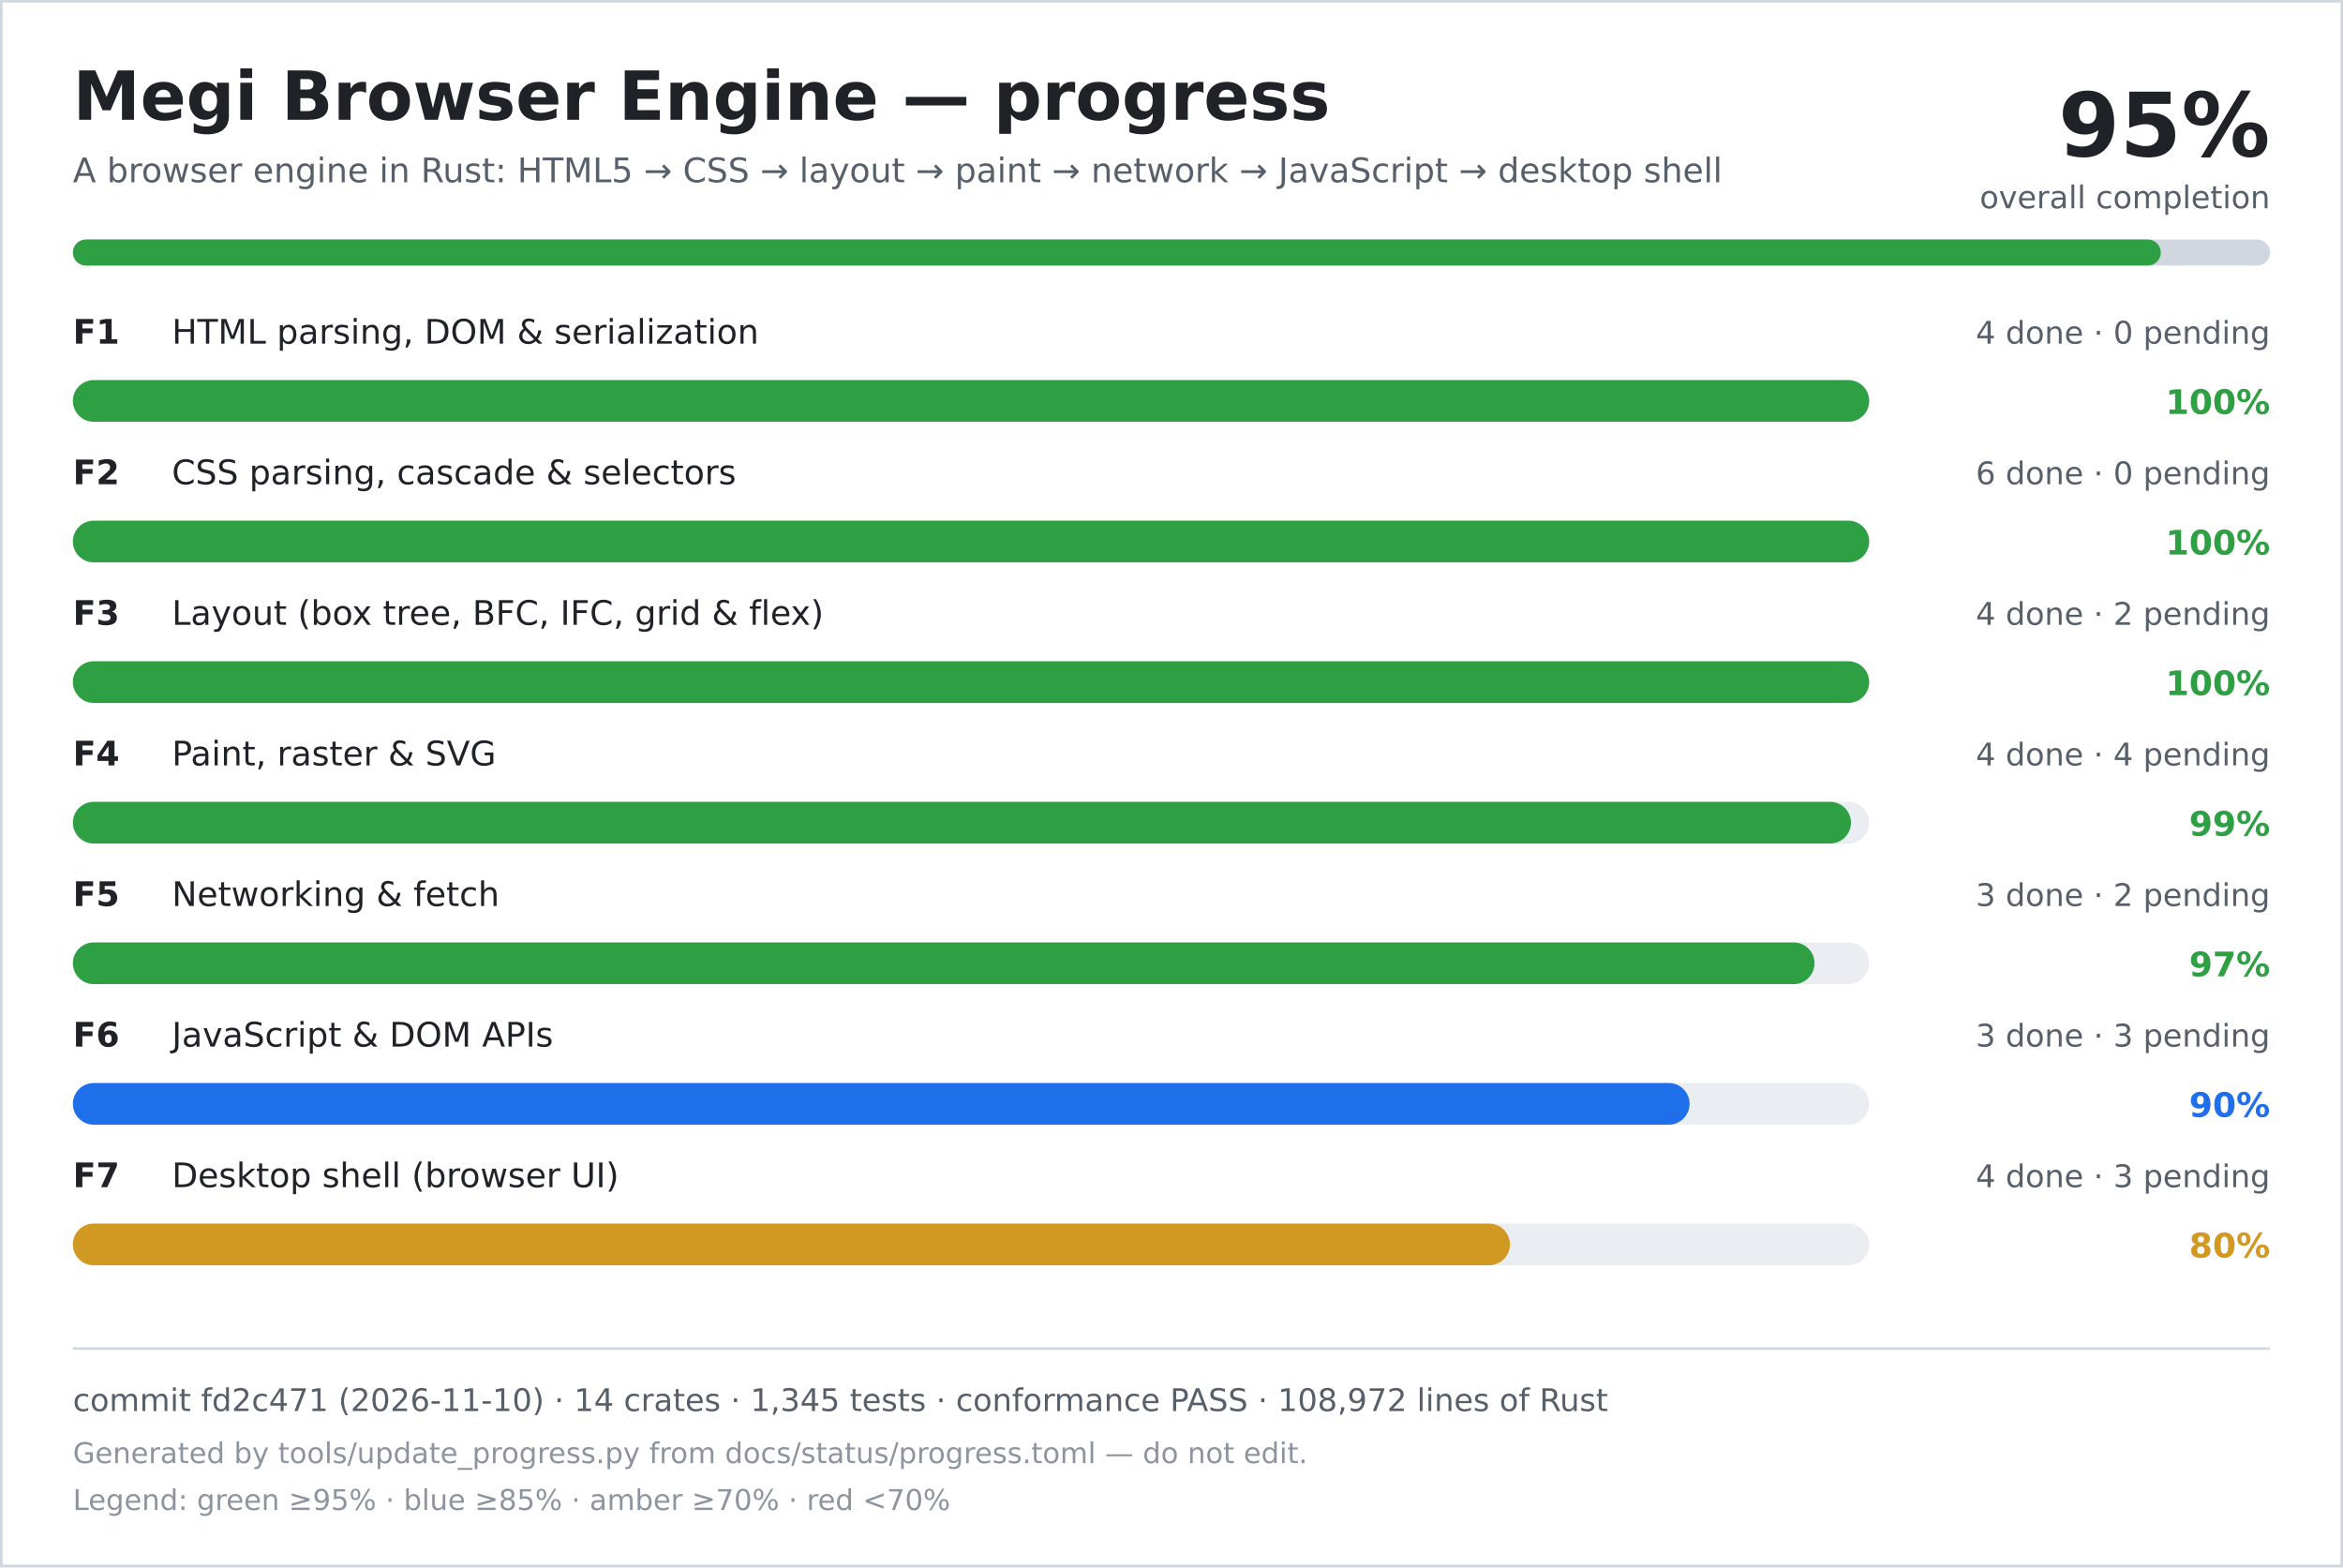
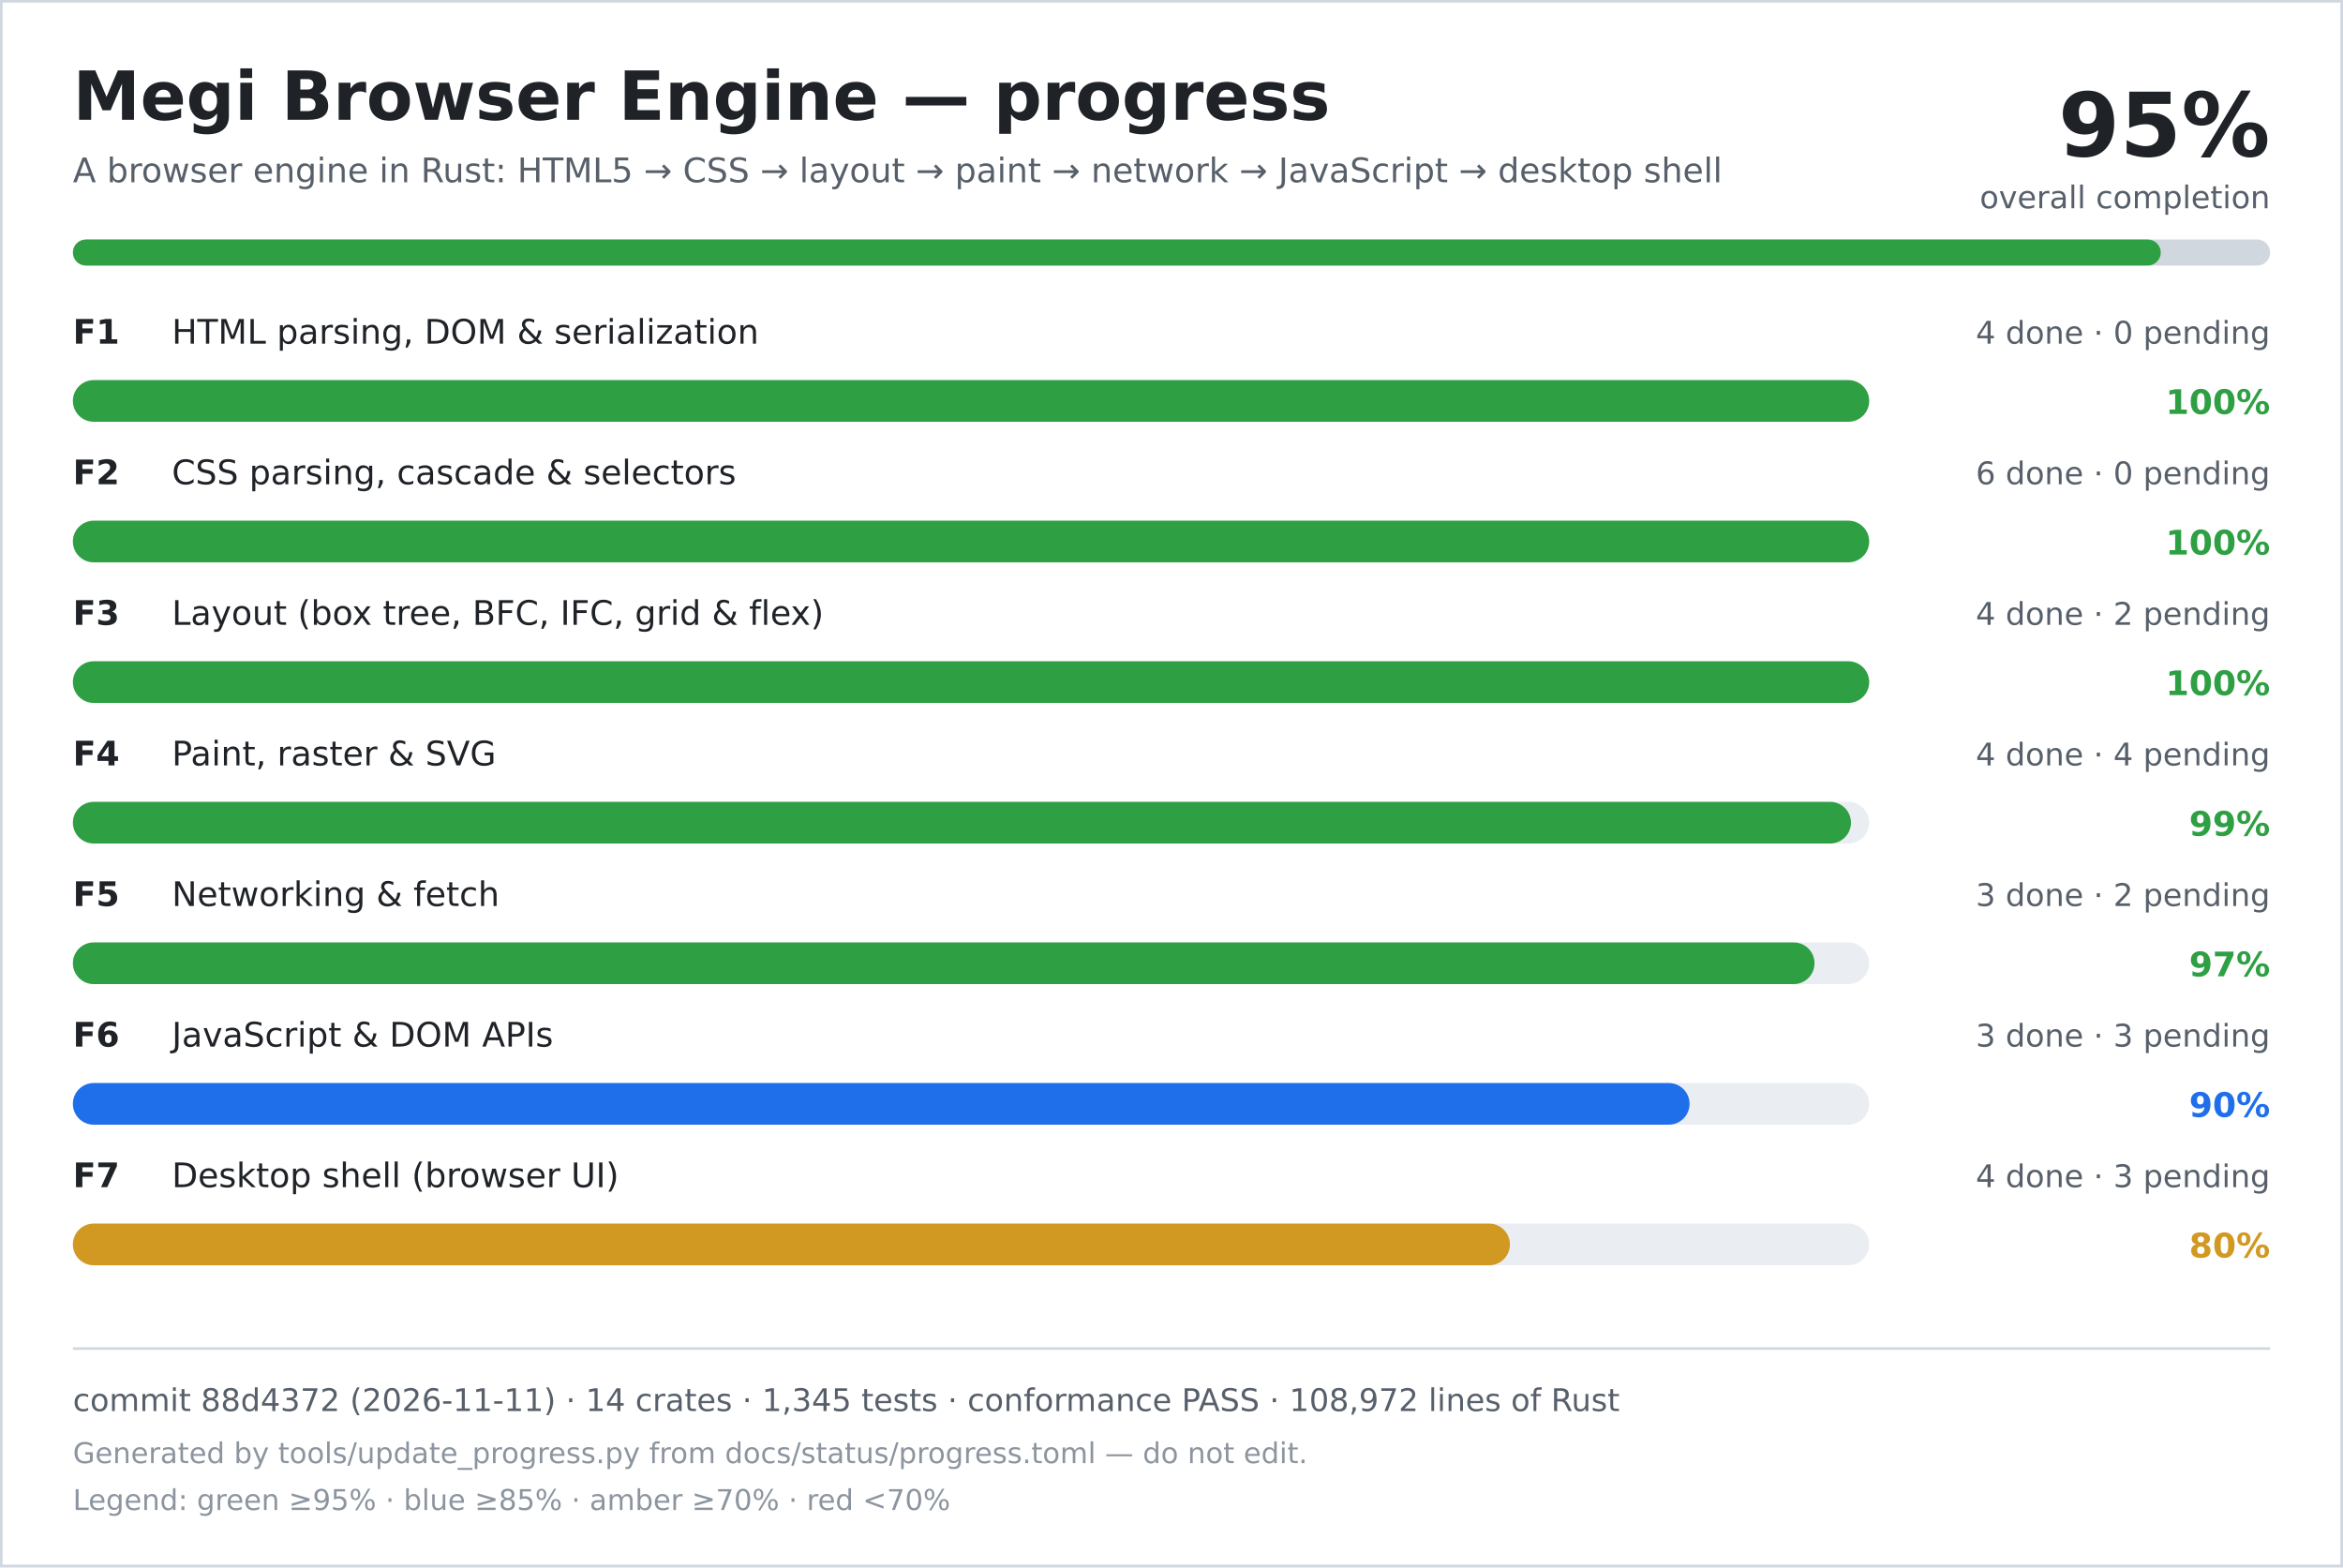
<svg xmlns="http://www.w3.org/2000/svg" width="900" height="602" viewBox="0 0 900 602" role="img" aria-labelledby="title desc">
  <rect width="900" height="602" fill="#ffffff" />
  <rect x="0.5" y="0.5" width="899" height="601" fill="none" stroke="#d0d7de" />
  <text x="28" y="46" font-family="DejaVu Sans, Verdana, sans-serif" font-size="26" font-weight="700" fill="#1f2328">Megi Browser Engine — progress</text>
  <text x="28" y="70" font-family="DejaVu Sans, Verdana, sans-serif" font-size="13" fill="#57606a">A browser engine in Rust: HTML5 → CSS → layout → paint → network → JavaScript → desktop shell</text>
  <text x="872" y="60" text-anchor="end" font-family="DejaVu Sans, Verdana, sans-serif" font-size="34" font-weight="700" fill="#1f2328">95%</text>
  <text x="872" y="80" text-anchor="end" font-family="DejaVu Sans, Verdana, sans-serif" font-size="12" fill="#57606a">overall completion</text>
  <rect x="28" y="92" width="844" height="10" rx="5" fill="#d0d7de" />
  <rect x="28" y="92" width="802" height="10" rx="5" fill="#2ea043" />
  <text x="28" y="132" font-family="DejaVu Sans, Verdana, sans-serif" font-size="13" font-weight="700" fill="#1f2328">F1</text>
  <text x="66" y="132" font-family="DejaVu Sans, Verdana, sans-serif" font-size="13" fill="#1f2328">HTML parsing, DOM &amp; serialization</text>
  <text x="872" y="132" text-anchor="end" font-family="DejaVu Sans, Verdana, sans-serif" font-size="12" fill="#57606a">4 done · 0 pending</text>
  <rect x="28" y="146" width="690" height="16" rx="8" fill="#eaeef2" />
  <rect x="28" y="146" width="690" height="16" rx="8" fill="#2ea043" />
  <text x="872" y="159" text-anchor="end" font-family="DejaVu Sans, Verdana, sans-serif" font-size="13" font-weight="700" fill="#2ea043">100%</text>
  <text x="28" y="186" font-family="DejaVu Sans, Verdana, sans-serif" font-size="13" font-weight="700" fill="#1f2328">F2</text>
  <text x="66" y="186" font-family="DejaVu Sans, Verdana, sans-serif" font-size="13" fill="#1f2328">CSS parsing, cascade &amp; selectors</text>
  <text x="872" y="186" text-anchor="end" font-family="DejaVu Sans, Verdana, sans-serif" font-size="12" fill="#57606a">6 done · 0 pending</text>
  <rect x="28" y="200" width="690" height="16" rx="8" fill="#eaeef2" />
  <rect x="28" y="200" width="690" height="16" rx="8" fill="#2ea043" />
  <text x="872" y="213" text-anchor="end" font-family="DejaVu Sans, Verdana, sans-serif" font-size="13" font-weight="700" fill="#2ea043">100%</text>
  <text x="28" y="240" font-family="DejaVu Sans, Verdana, sans-serif" font-size="13" font-weight="700" fill="#1f2328">F3</text>
  <text x="66" y="240" font-family="DejaVu Sans, Verdana, sans-serif" font-size="13" fill="#1f2328">Layout (box tree, BFC, IFC, grid &amp; flex)</text>
  <text x="872" y="240" text-anchor="end" font-family="DejaVu Sans, Verdana, sans-serif" font-size="12" fill="#57606a">4 done · 2 pending</text>
  <rect x="28" y="254" width="690" height="16" rx="8" fill="#eaeef2" />
  <rect x="28" y="254" width="690" height="16" rx="8" fill="#2ea043" />
  <text x="872" y="267" text-anchor="end" font-family="DejaVu Sans, Verdana, sans-serif" font-size="13" font-weight="700" fill="#2ea043">100%</text>
  <text x="28" y="294" font-family="DejaVu Sans, Verdana, sans-serif" font-size="13" font-weight="700" fill="#1f2328">F4</text>
  <text x="66" y="294" font-family="DejaVu Sans, Verdana, sans-serif" font-size="13" fill="#1f2328">Paint, raster &amp; SVG</text>
  <text x="872" y="294" text-anchor="end" font-family="DejaVu Sans, Verdana, sans-serif" font-size="12" fill="#57606a">4 done · 4 pending</text>
  <rect x="28" y="308" width="690" height="16" rx="8" fill="#eaeef2" />
  <rect x="28" y="308" width="683" height="16" rx="8" fill="#2ea043" />
  <text x="872" y="321" text-anchor="end" font-family="DejaVu Sans, Verdana, sans-serif" font-size="13" font-weight="700" fill="#2ea043">99%</text>
  <text x="28" y="348" font-family="DejaVu Sans, Verdana, sans-serif" font-size="13" font-weight="700" fill="#1f2328">F5</text>
  <text x="66" y="348" font-family="DejaVu Sans, Verdana, sans-serif" font-size="13" fill="#1f2328">Networking &amp; fetch</text>
  <text x="872" y="348" text-anchor="end" font-family="DejaVu Sans, Verdana, sans-serif" font-size="12" fill="#57606a">3 done · 2 pending</text>
  <rect x="28" y="362" width="690" height="16" rx="8" fill="#eaeef2" />
  <rect x="28" y="362" width="669" height="16" rx="8" fill="#2ea043" />
  <text x="872" y="375" text-anchor="end" font-family="DejaVu Sans, Verdana, sans-serif" font-size="13" font-weight="700" fill="#2ea043">97%</text>
  <text x="28" y="402" font-family="DejaVu Sans, Verdana, sans-serif" font-size="13" font-weight="700" fill="#1f2328">F6</text>
  <text x="66" y="402" font-family="DejaVu Sans, Verdana, sans-serif" font-size="13" fill="#1f2328">JavaScript &amp; DOM APIs</text>
  <text x="872" y="402" text-anchor="end" font-family="DejaVu Sans, Verdana, sans-serif" font-size="12" fill="#57606a">3 done · 3 pending</text>
  <rect x="28" y="416" width="690" height="16" rx="8" fill="#eaeef2" />
  <rect x="28" y="416" width="621" height="16" rx="8" fill="#1f6feb" />
  <text x="872" y="429" text-anchor="end" font-family="DejaVu Sans, Verdana, sans-serif" font-size="13" font-weight="700" fill="#1f6feb">90%</text>
  <text x="28" y="456" font-family="DejaVu Sans, Verdana, sans-serif" font-size="13" font-weight="700" fill="#1f2328">F7</text>
  <text x="66" y="456" font-family="DejaVu Sans, Verdana, sans-serif" font-size="13" fill="#1f2328">Desktop shell (browser UI)</text>
  <text x="872" y="456" text-anchor="end" font-family="DejaVu Sans, Verdana, sans-serif" font-size="12" fill="#57606a">4 done · 3 pending</text>
  <rect x="28" y="470" width="690" height="16" rx="8" fill="#eaeef2" />
  <rect x="28" y="470" width="552" height="16" rx="8" fill="#d29922" />
  <text x="872" y="483" text-anchor="end" font-family="DejaVu Sans, Verdana, sans-serif" font-size="13" font-weight="700" fill="#d29922">80%</text>
  <line x1="28" y1="518" x2="872" y2="518" stroke="#d0d7de" />
-   <text x="28" y="542" font-family="DejaVu Sans, Verdana, sans-serif" font-size="12" fill="#57606a">commit fd2c471 (2026-11-10) · 14 crates · 1,345 tests · conformance PASS · 108,972 lines of Rust</text>
+   <text x="28" y="542" font-family="DejaVu Sans, Verdana, sans-serif" font-size="12" fill="#57606a">commit 88d4372 (2026-11-11) · 14 crates · 1,345 tests · conformance PASS · 108,972 lines of Rust</text>
  <text x="28" y="562" font-family="DejaVu Sans, Verdana, sans-serif" font-size="11" fill="#8c959f">Generated by tools/update_progress.py from docs/status/progress.toml — do not edit.</text>
  <text x="28" y="580" font-family="DejaVu Sans, Verdana, sans-serif" font-size="11" fill="#8c959f">Legend: green ≥95% · blue ≥85% · amber ≥70% · red &lt;70%</text>
</svg>
